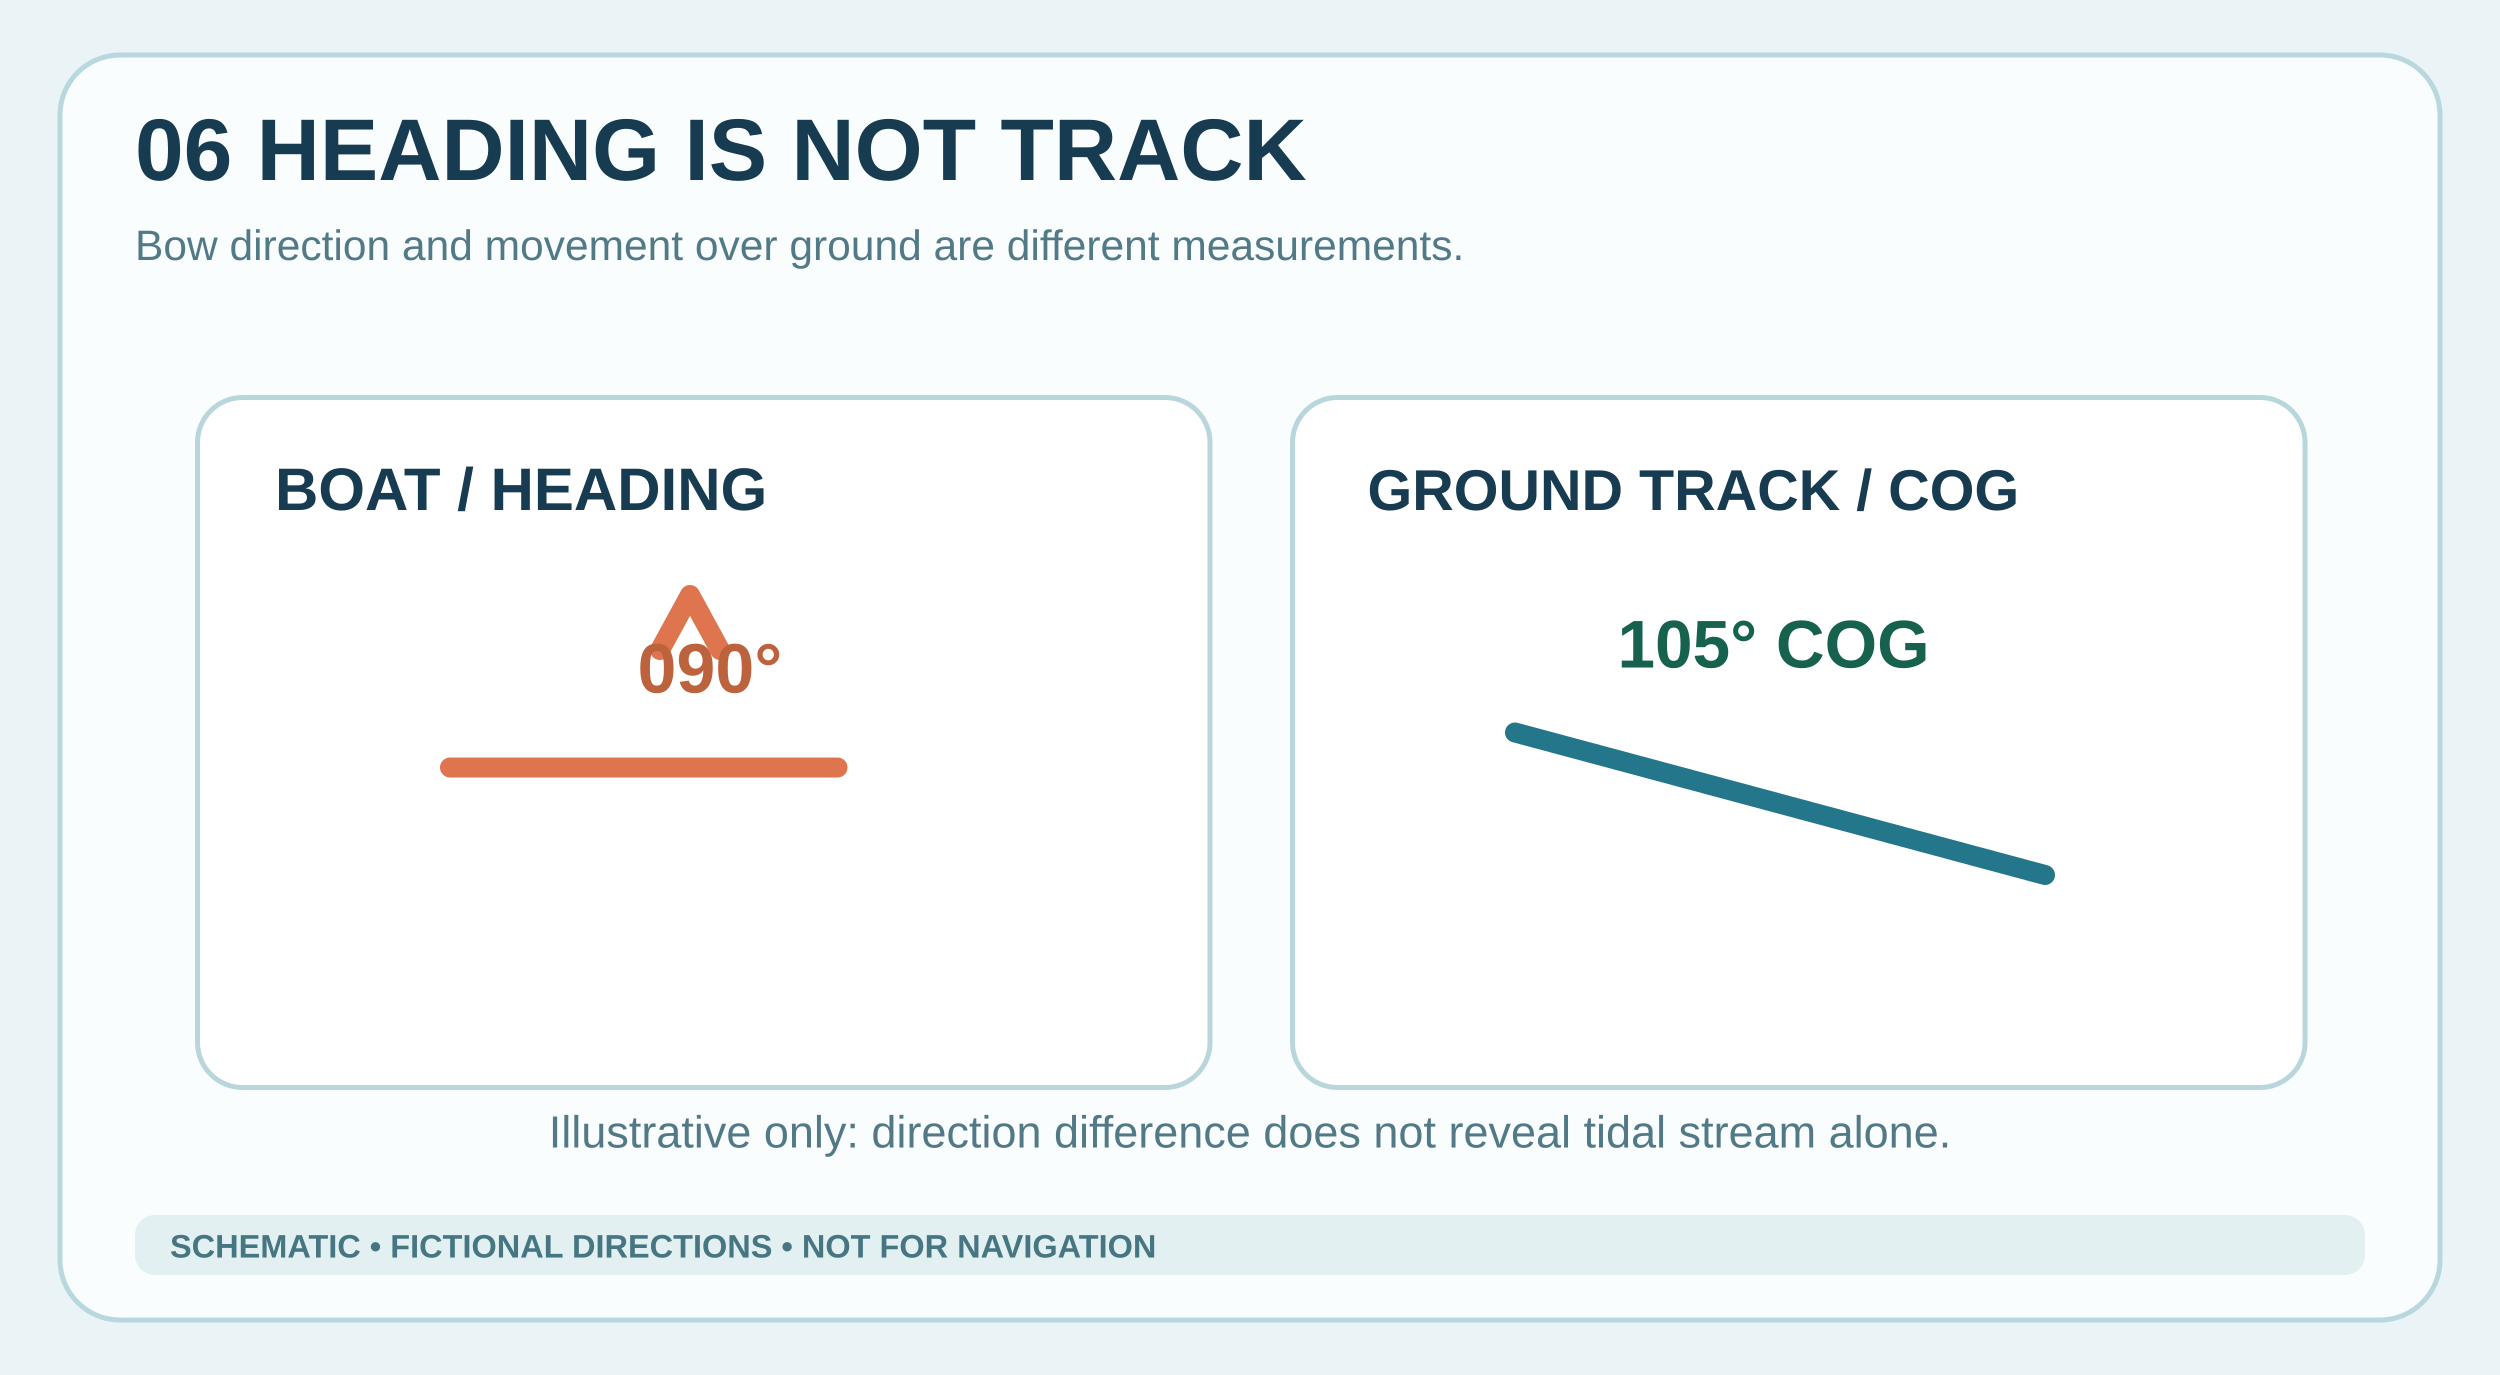
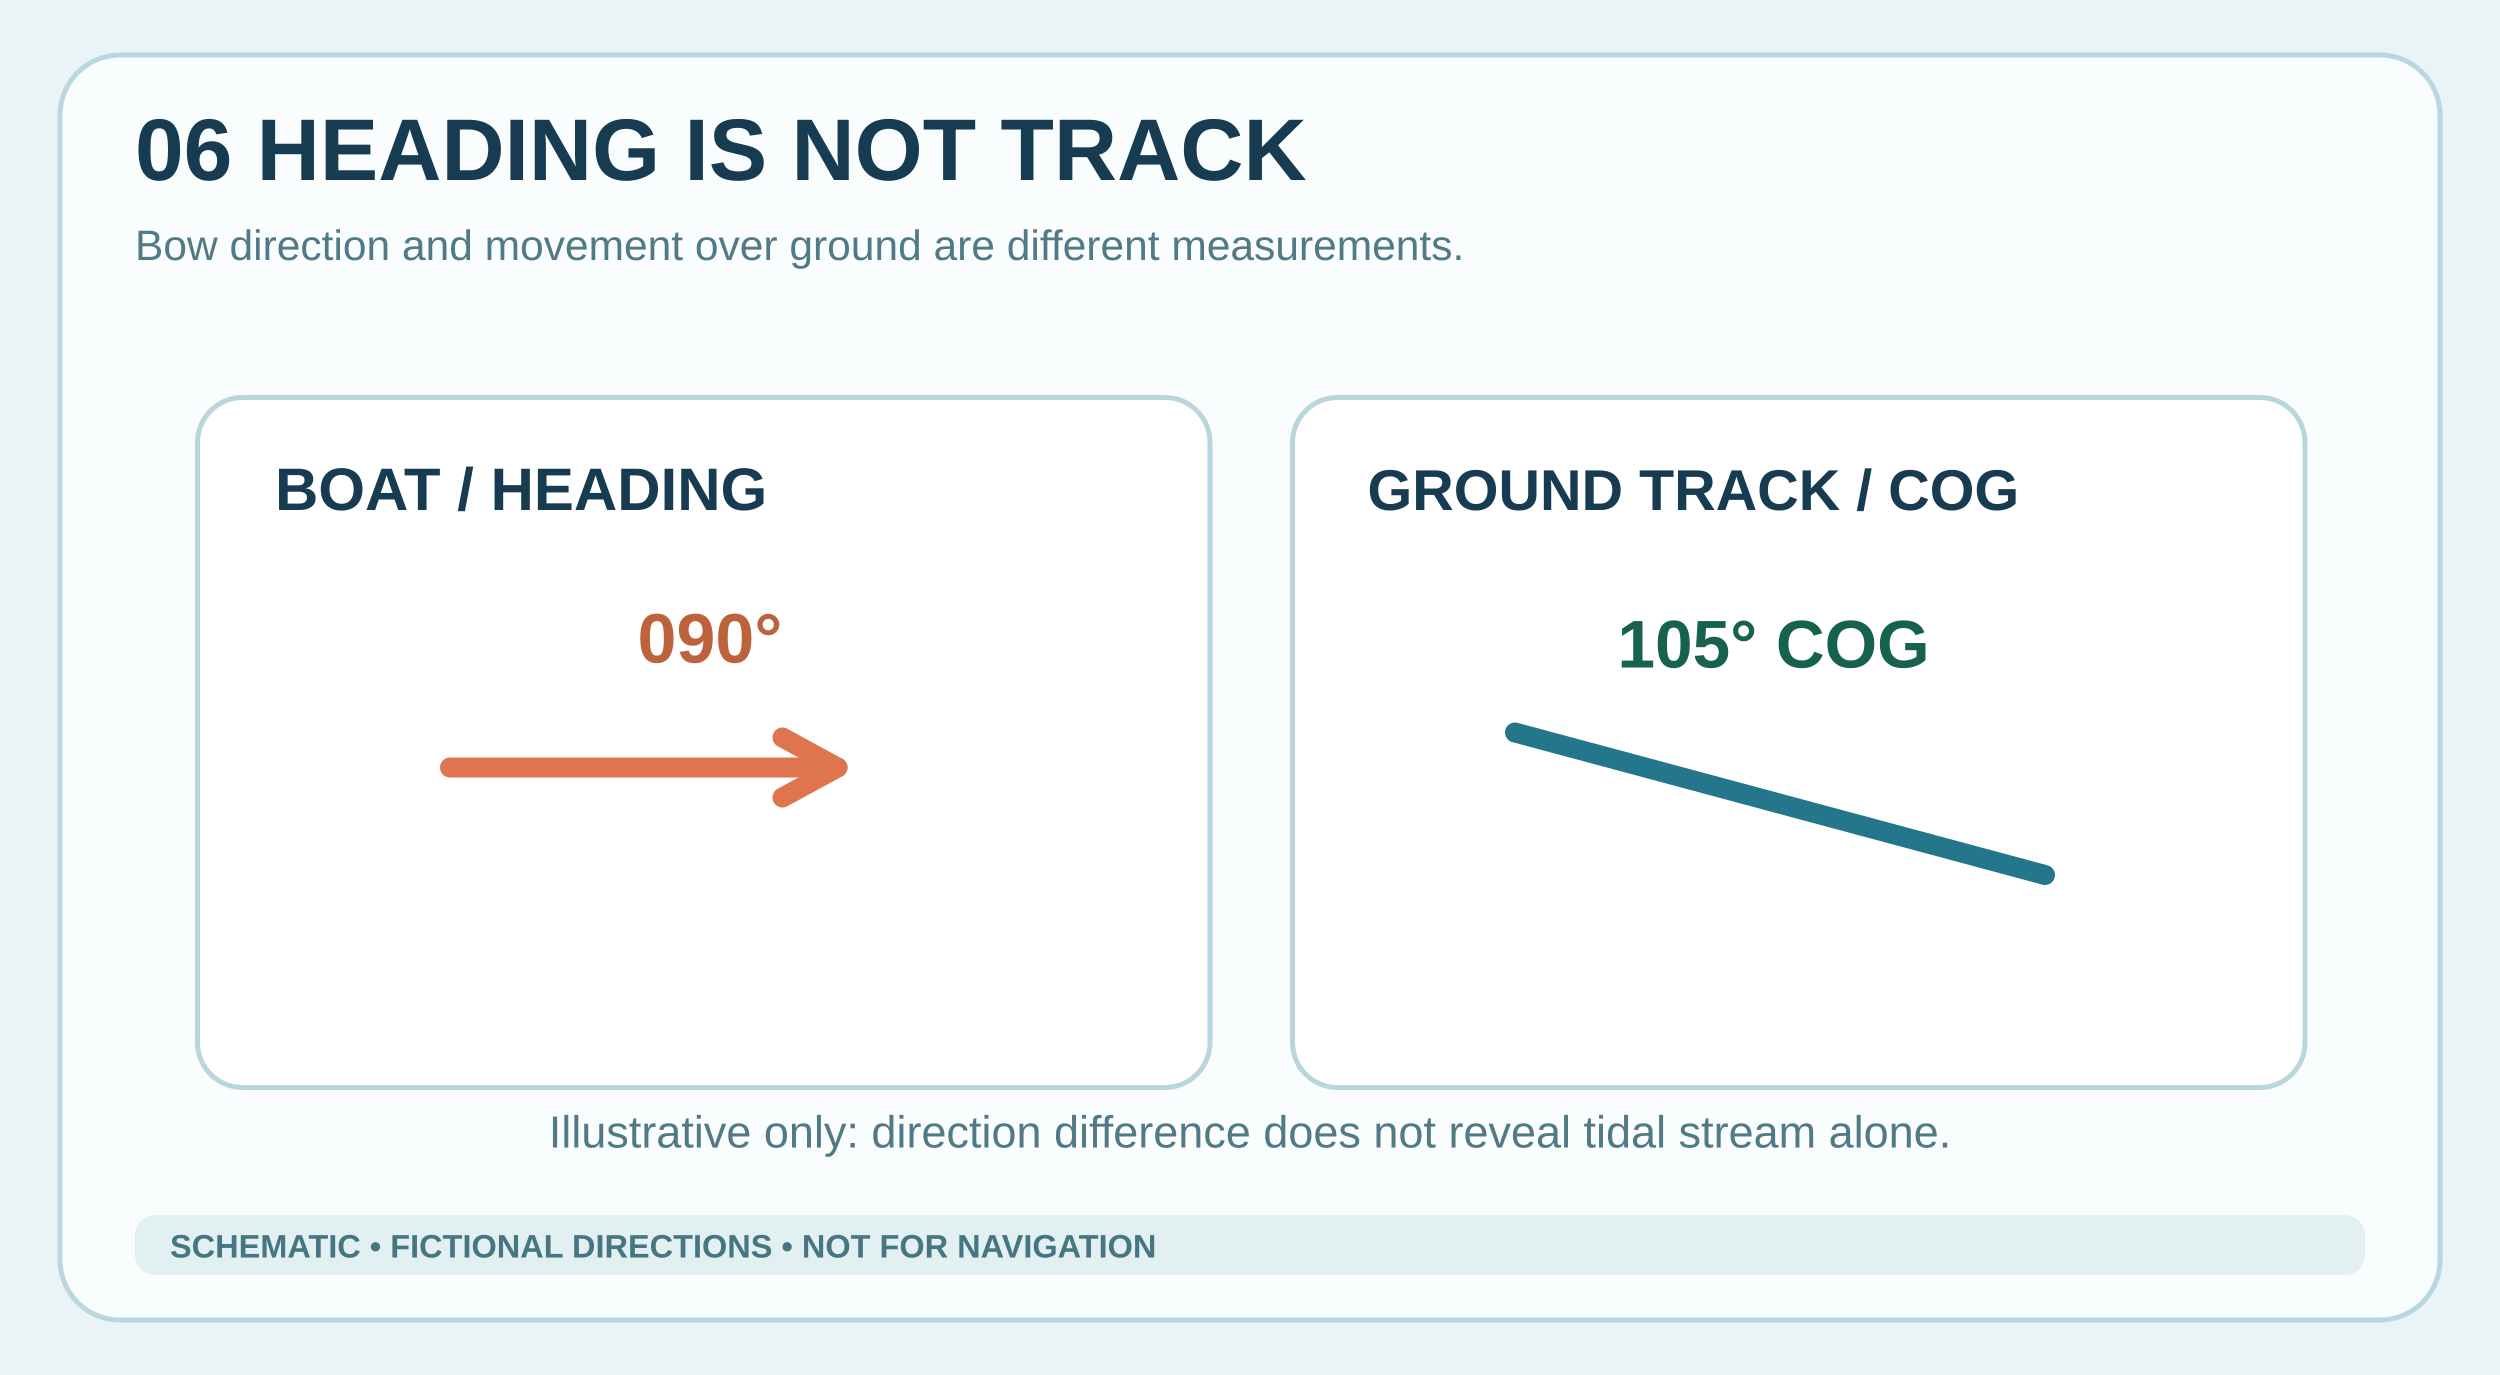
<svg xmlns="http://www.w3.org/2000/svg" viewBox="0 0 1000 550" role="img" aria-labelledby="title desc">
  <rect width="1000" height="550" fill="#eaf4f6" />
  <rect x="24" y="22" width="952" height="506" rx="24" fill="#fafdfe" stroke="#b9d7de" stroke-width="2" />
  <text x="54" y="72" fill="#173b50" font-size="35" font-weight="700" text-anchor="start" font-family="Arial, sans-serif">06  HEADING IS NOT TRACK</text>
  <text x="54" y="104" fill="#527986" font-size="17" font-weight="500" text-anchor="start" font-family="Arial, sans-serif">Bow direction and movement over ground are different measurements.</text>
  <rect x="79" y="159" width="405" height="276" rx="18" fill="#fff" stroke="#b9d6dc" stroke-width="2" />
  <text x="110" y="204" fill="#173b50" font-size="24" font-weight="700" text-anchor="start" font-family="Arial, sans-serif">BOAT / HEADING</text>
  <line x1="180" y1="307" x2="335" y2="307" stroke="#df754e" stroke-width="8" stroke-linecap="round" />
-   <path d="M276 238 l-12 22 m12 -22 l12 22" transform="rotate(0.0 276 238)" fill="none" stroke="#df754e" stroke-width="8" stroke-linecap="round" />
-   <text x="255" y="277" fill="#bc633d" font-size="28" font-weight="700" text-anchor="start" font-family="Arial, sans-serif">090°</text>
+   <path d="M335 307 l-12 22 m12 -22 l12 22" transform="rotate(90.0 335 307)" fill="none" stroke="#df754e" stroke-width="8" stroke-linecap="round" />
+   <text x="255" y="265" fill="#bc633d" font-size="28" font-weight="700" text-anchor="start" font-family="Arial, sans-serif">090°</text>
  <rect x="517" y="159" width="405" height="276" rx="18" fill="#fff" stroke="#b9d6dc" stroke-width="2" />
  <text x="547" y="204" fill="#173b50" font-size="23" font-weight="700" text-anchor="start" font-family="Arial, sans-serif">GROUND TRACK / COG</text>
  <line x1="606" y1="293" x2="818" y2="350" stroke="#24768b" stroke-width="8" stroke-linecap="round" />
  <text x="647" y="267" fill="#17624f" font-size="27" font-weight="700" text-anchor="start" font-family="Arial, sans-serif">105° COG</text>
  <text x="500" y="459" fill="#527986" font-size="18" font-weight="500" text-anchor="middle" font-family="Arial, sans-serif">Illustrative only: direction difference does not reveal tidal stream alone.</text>
  <rect x="54" y="486" width="892" height="24" rx="8" fill="#e2f0f2" />
  <text x="68" y="503" fill="#477683" font-size="13" font-weight="700" text-anchor="start" font-family="Arial, sans-serif">SCHEMATIC • FICTIONAL DIRECTIONS • NOT FOR NAVIGATION</text>
</svg>
